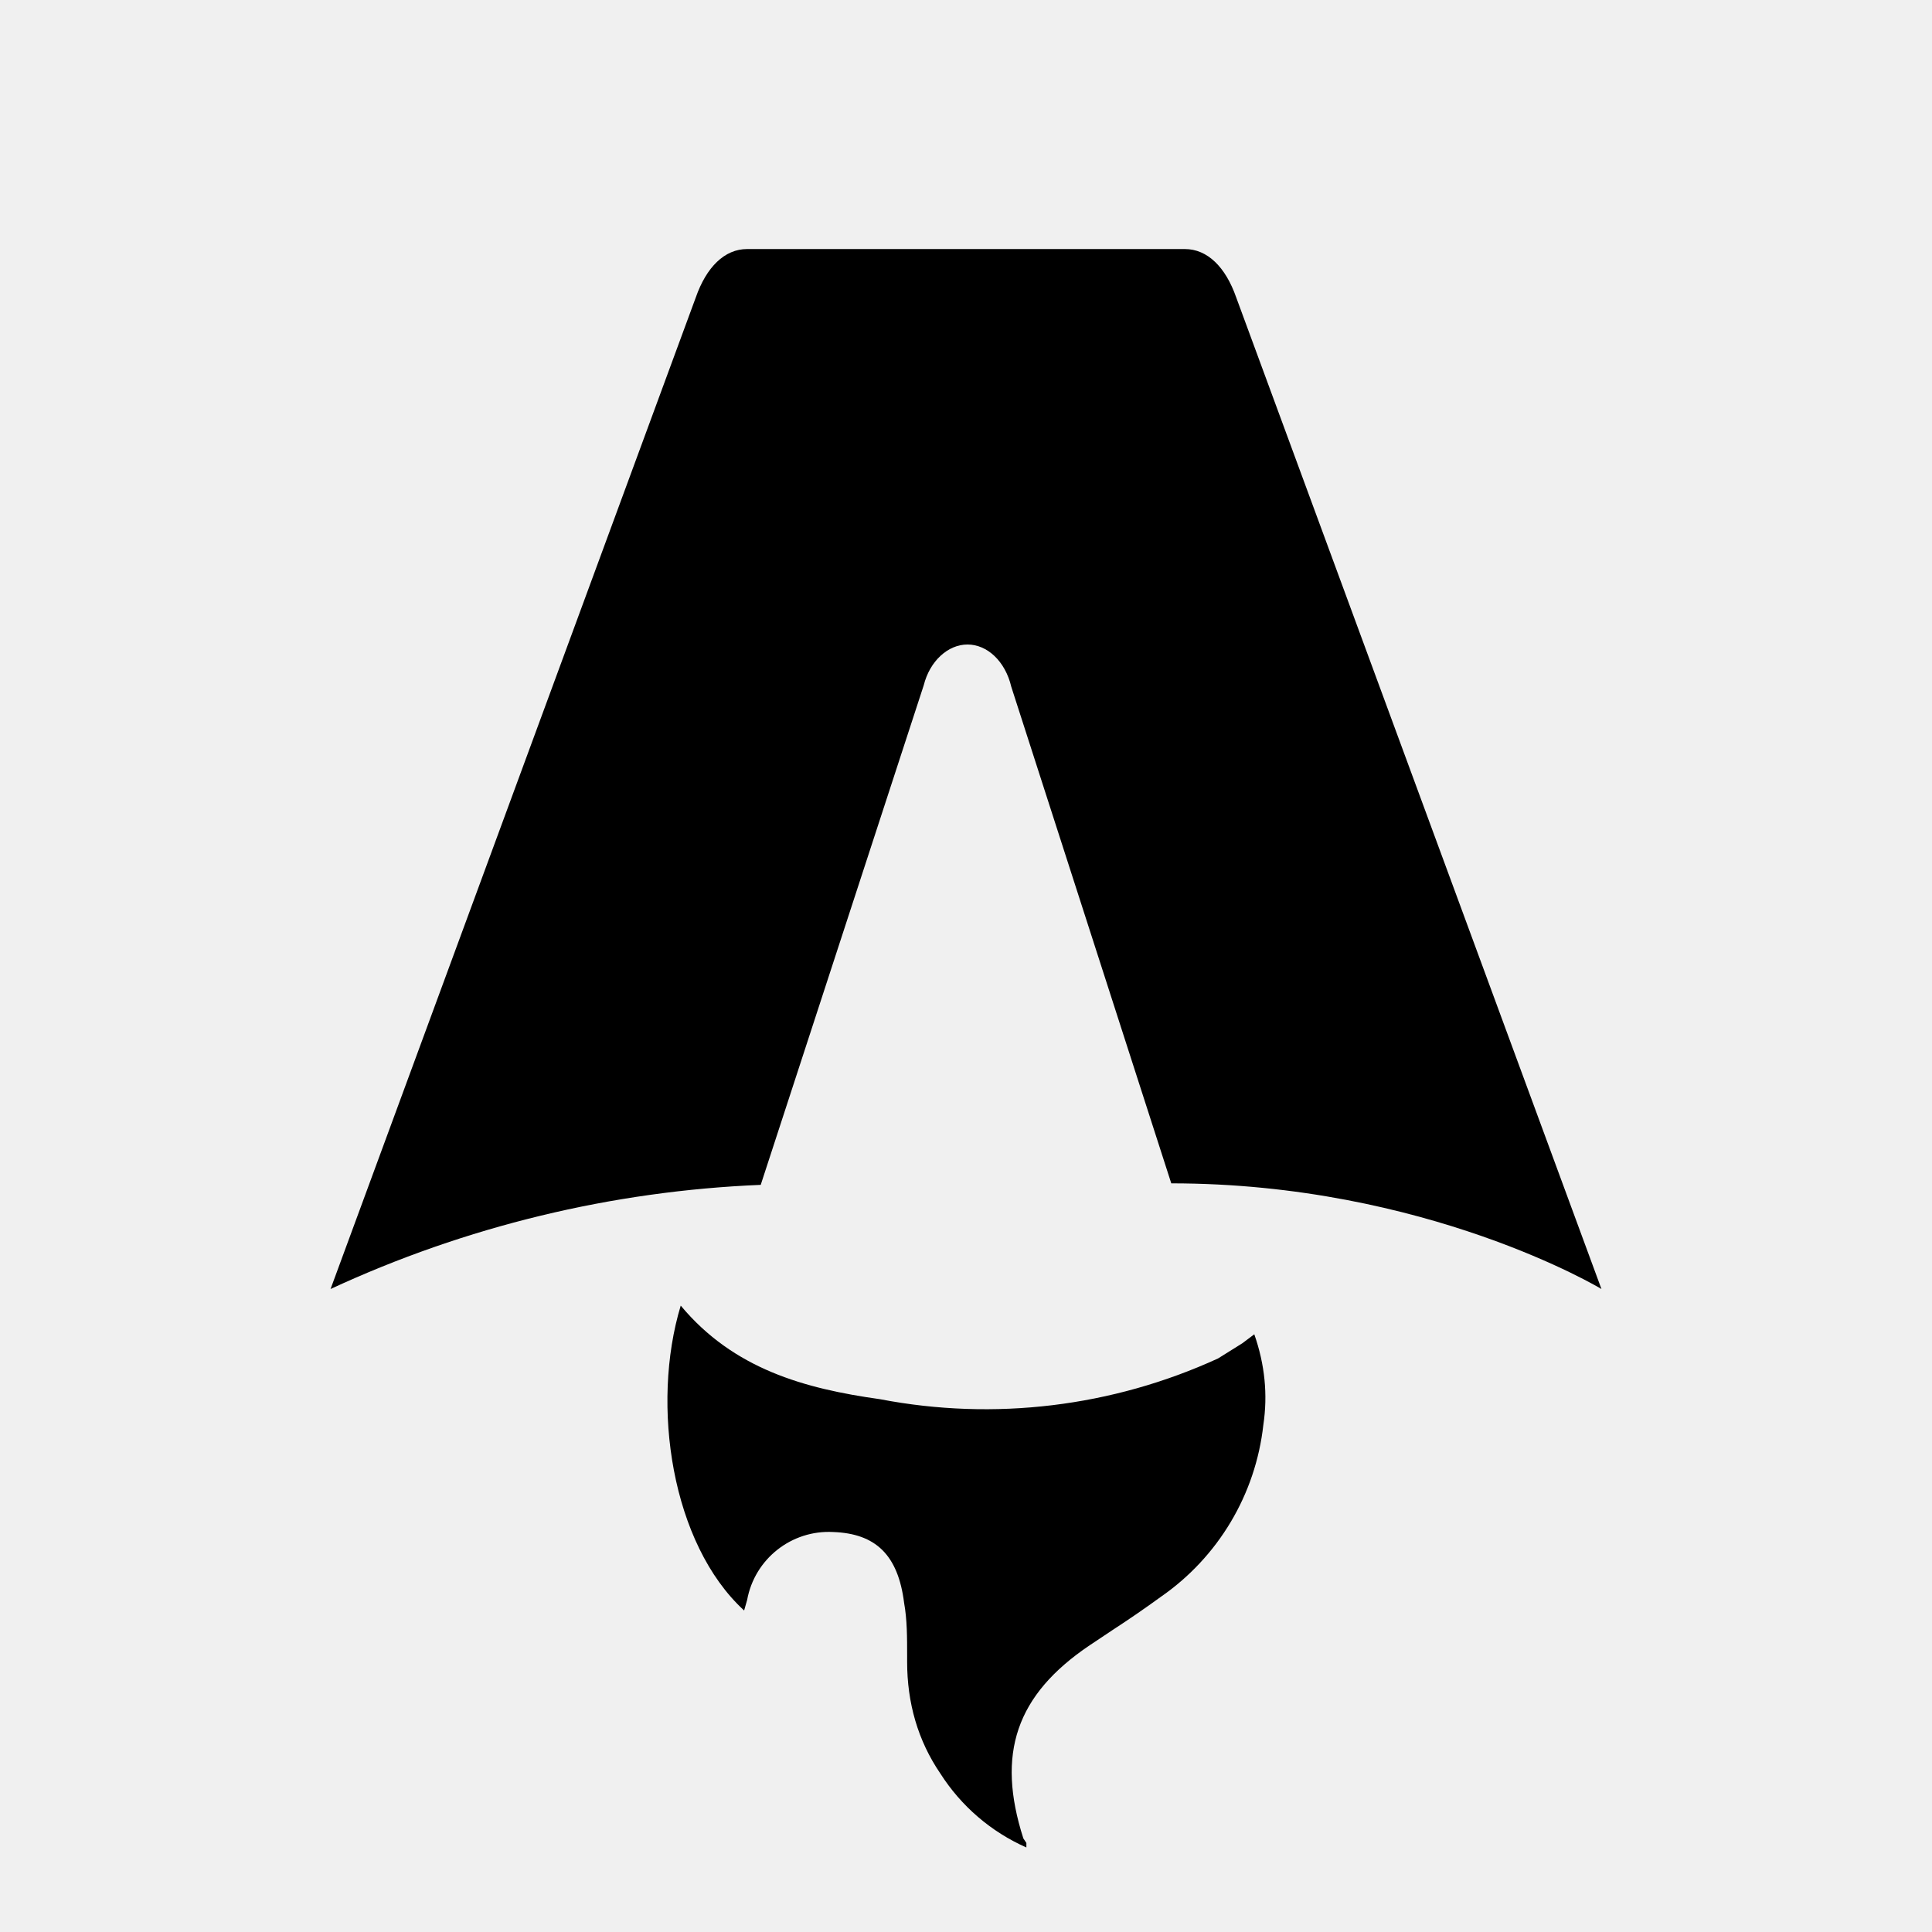
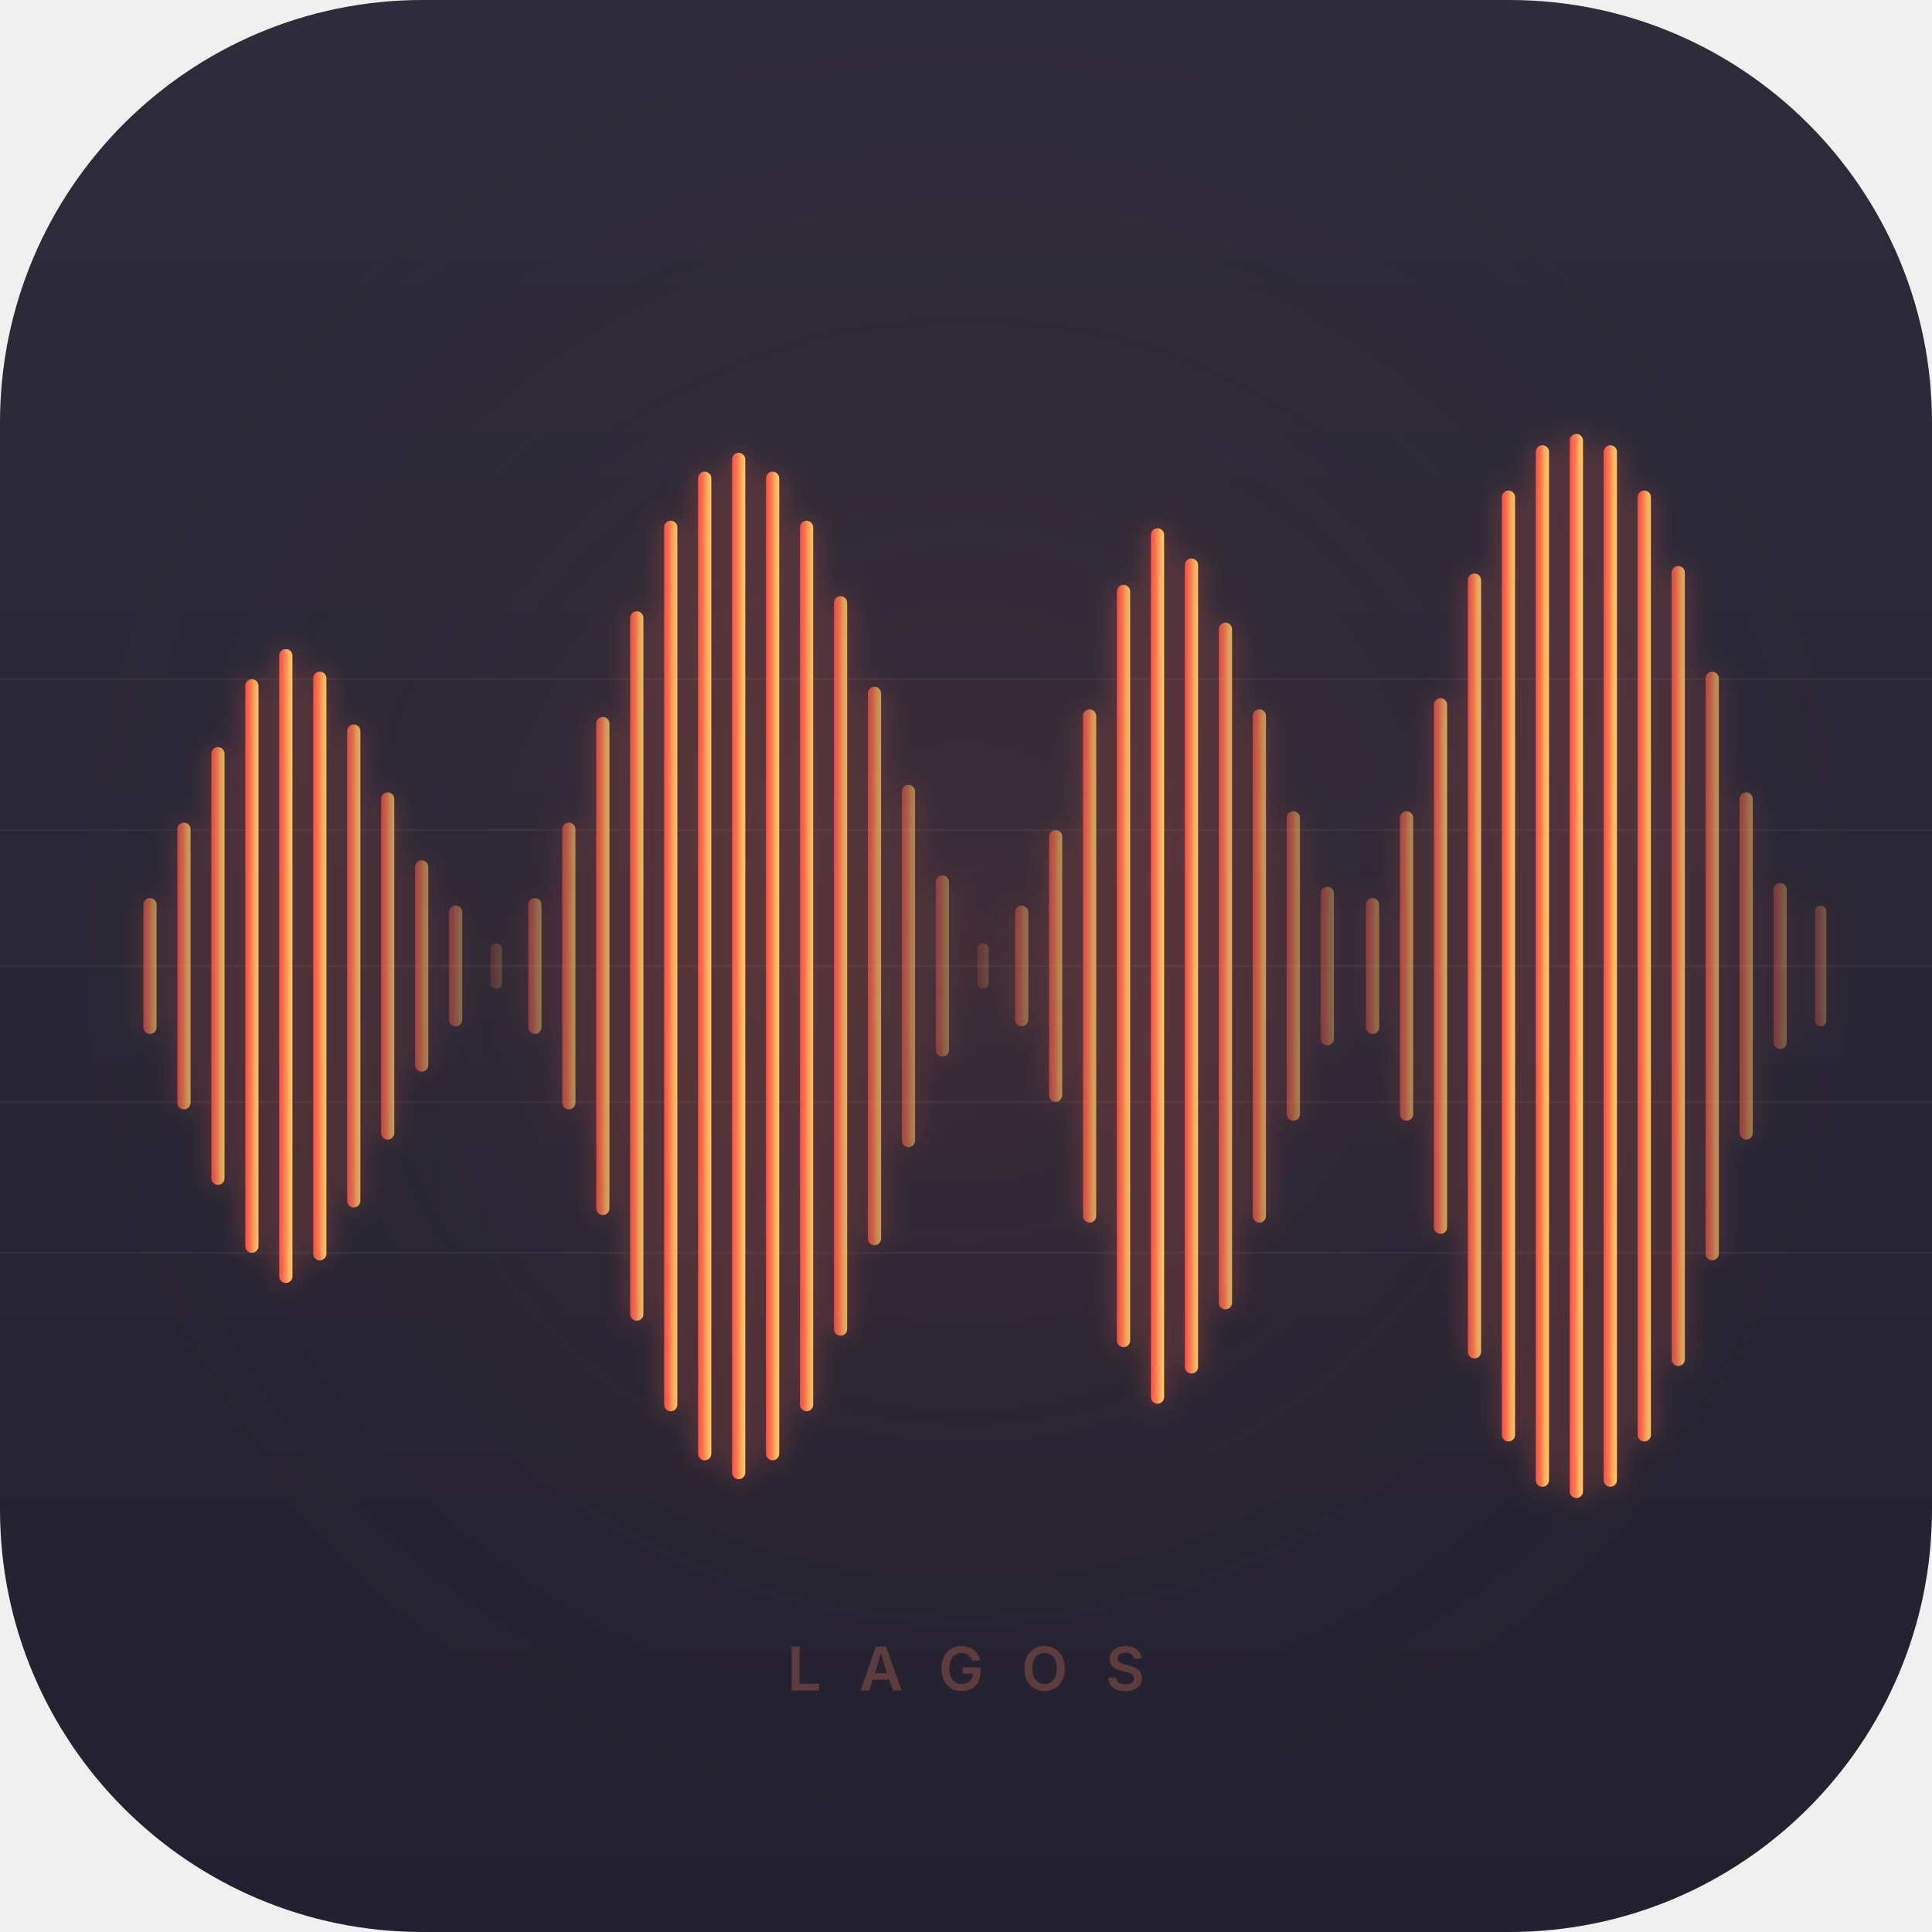
- <svg xmlns="http://www.w3.org/2000/svg" fill="none" viewBox="0 0 128 128">
-   <path d="M50.4 78.5a75.1 75.1 0 0 0-28.5 6.9l24.2-65.7c.7-2 1.9-3.2 3.4-3.2h29c1.5 0 2.7 1.2 3.4 3.2l24.2 65.7s-11.6-7-28.5-7L67 45.5c-.4-1.7-1.6-2.8-2.9-2.8-1.3 0-2.5 1.1-2.9 2.7L50.4 78.5Zm-1.1 28.2Zm-4.2-20.2c-2 6.6-.6 15.8 4.2 20.2a17.5 17.5 0 0 1 .2-.7 5.5 5.5 0 0 1 5.7-4.5c2.8.1 4.3 1.5 4.7 4.7.2 1.1.2 2.3.2 3.5v.4c0 2.7.7 5.2 2.2 7.4a13 13 0 0 0 5.7 4.9v-.3l-.2-.3c-1.8-5.6-.5-9.5 4.4-12.8l1.5-1a73 73 0 0 0 3.2-2.2 16 16 0 0 0 6.8-11.4c.3-2 .1-4-.6-6l-.8.6-1.6 1a37 37 0 0 1-22.4 2.7c-5-.7-9.7-2-13.2-6.2Z" />
-   <style>
-         path { fill: #000; }
-         @media (prefers-color-scheme: dark) {
-             path { fill: #FFF; }
-         }
-     </style>
+ <svg xmlns="http://www.w3.org/2000/svg" viewBox="0 0 512 512" width="512" height="512">
+   <defs>
+     <linearGradient id="wg" x1="0%" y1="0%" x2="100%" y2="0%">
+       <stop offset="0%" style="stop-color:#FF4F44" />
+       <stop offset="40%" style="stop-color:#FF7A50" />
+       <stop offset="70%" style="stop-color:#FFB05C" />
+       <stop offset="100%" style="stop-color:#FFC96B" />
+     </linearGradient>
+     <filter id="gl">
+       <feGaussianBlur stdDeviation="3.5" result="b" />
+       <feFlood flood-color="#FF6A4A" flood-opacity="0.45" result="color" />
+       <feComposite in="color" in2="b" operator="in" result="coloredBlur" />
+       <feMerge>
+         <feMergeNode in="coloredBlur" />
+         <feMergeNode in="SourceGraphic" />
+       </feMerge>
+     </filter>
+     <clipPath id="ic">
+       <rect x="0" y="0" width="512" height="512" rx="112" ry="112" />
+     </clipPath>
+     <linearGradient id="bg" x1="0%" y1="0%" x2="0%" y2="100%">
+       <stop offset="0%" style="stop-color:#2E2B3A" />
+       <stop offset="100%" style="stop-color:#232130" />
+     </linearGradient>
+   </defs>
+   <rect width="512" height="512" rx="112" ry="112" fill="url(#bg)" />
+   <radialGradient id="rg" cx="50%" cy="48%" r="50%">
+     <stop offset="0%" style="stop-color:#FF6A4A; stop-opacity:0.1" />
+     <stop offset="100%" style="stop-color:#232130; stop-opacity:0" />
+   </radialGradient>
+   <rect width="512" height="512" rx="112" ry="112" fill="url(#rg)" />
+   <g opacity="0.05" clip-path="url(#ic)">
+     <line x1="0" y1="180" x2="512" y2="180" stroke="#fff" stroke-width="0.5" />
+     <line x1="0" y1="220" x2="512" y2="220" stroke="#fff" stroke-width="0.5" />
+     <line x1="0" y1="256" x2="512" y2="256" stroke="#fff" stroke-width="0.5" />
+     <line x1="0" y1="292" x2="512" y2="292" stroke="#fff" stroke-width="0.5" />
+     <line x1="0" y1="332" x2="512" y2="332" stroke="#fff" stroke-width="0.5" />
+   </g>
+   <g filter="url(#gl)" clip-path="url(#ic)">
+     <rect x="38" y="238" width="3.5" height="36" rx="1.75" fill="url(#wg)" opacity="0.6" />
+     <rect x="47" y="218" width="3.5" height="76" rx="1.75" fill="url(#wg)" opacity="0.72" />
+     <rect x="56" y="198" width="3.5" height="116" rx="1.75" fill="url(#wg)" opacity="0.85" />
+     <rect x="65" y="180" width="3.5" height="152" rx="1.75" fill="url(#wg)" opacity="0.95" />
+     <rect x="74" y="172" width="3.5" height="168" rx="1.75" fill="url(#wg)" />
+     <rect x="83" y="178" width="3.5" height="156" rx="1.75" fill="url(#wg)" opacity="0.95" />
+     <rect x="92" y="192" width="3.5" height="128" rx="1.75" fill="url(#wg)" opacity="0.82" />
+     <rect x="101" y="210" width="3.5" height="92" rx="1.75" fill="url(#wg)" opacity="0.7" />
+     <rect x="110" y="228" width="3.5" height="56" rx="1.75" fill="url(#wg)" opacity="0.55" />
+     <rect x="119" y="240" width="3.5" height="32" rx="1.75" fill="url(#wg)" opacity="0.4" />
+     <rect x="130" y="250" width="3" height="12" rx="1.5" fill="url(#wg)" opacity="0.2" />
+     <rect x="140" y="238" width="3.5" height="36" rx="1.75" fill="url(#wg)" opacity="0.45" />
+     <rect x="149" y="218" width="3.5" height="76" rx="1.75" fill="url(#wg)" opacity="0.6" />
+     <rect x="158" y="190" width="3.5" height="132" rx="1.75" fill="url(#wg)" opacity="0.78" />
+     <rect x="167" y="162" width="3.5" height="188" rx="1.75" fill="url(#wg)" opacity="0.9" />
+     <rect x="176" y="138" width="3.5" height="236" rx="1.75" fill="url(#wg)" opacity="0.96" />
+     <rect x="185" y="125" width="3.5" height="262" rx="1.75" fill="url(#wg)" />
+     <rect x="194" y="120" width="3.5" height="272" rx="1.75" fill="url(#wg)" />
+     <rect x="203" y="125" width="3.5" height="262" rx="1.75" fill="url(#wg)" />
+     <rect x="212" y="138" width="3.5" height="236" rx="1.75" fill="url(#wg)" opacity="0.95" />
+     <rect x="221" y="158" width="3.5" height="196" rx="1.75" fill="url(#wg)" opacity="0.85" />
+     <rect x="230" y="182" width="3.5" height="148" rx="1.75" fill="url(#wg)" opacity="0.7" />
+     <rect x="239" y="208" width="3.5" height="96" rx="1.75" fill="url(#wg)" opacity="0.55" />
+     <rect x="248" y="232" width="3.5" height="48" rx="1.75" fill="url(#wg)" opacity="0.4" />
+     <rect x="259" y="250" width="3" height="12" rx="1.5" fill="url(#wg)" opacity="0.2" />
+     <rect x="269" y="240" width="3.5" height="32" rx="1.75" fill="url(#wg)" opacity="0.42" />
+     <rect x="278" y="220" width="3.5" height="72" rx="1.75" fill="url(#wg)" opacity="0.6" />
+     <rect x="287" y="188" width="3.5" height="136" rx="1.75" fill="url(#wg)" opacity="0.78" />
+     <rect x="296" y="155" width="3.5" height="202" rx="1.75" fill="url(#wg)" opacity="0.92" />
+     <rect x="305" y="140" width="3.5" height="232" rx="1.75" fill="url(#wg)" />
+     <rect x="314" y="148" width="3.5" height="216" rx="1.75" fill="url(#wg)" opacity="0.95" />
+     <rect x="323" y="165" width="3.5" height="182" rx="1.75" fill="url(#wg)" opacity="0.82" />
+     <rect x="332" y="188" width="3.5" height="136" rx="1.75" fill="url(#wg)" opacity="0.68" />
+     <rect x="341" y="215" width="3.5" height="82" rx="1.75" fill="url(#wg)" opacity="0.52" />
+     <rect x="350" y="235" width="3.5" height="42" rx="1.75" fill="url(#wg)" opacity="0.38" />
+     <rect x="362" y="238" width="3.5" height="36" rx="1.75" fill="url(#wg)" opacity="0.42" />
+     <rect x="371" y="215" width="3.5" height="82" rx="1.75" fill="url(#wg)" opacity="0.58" />
+     <rect x="380" y="185" width="3.5" height="142" rx="1.75" fill="url(#wg)" opacity="0.74" />
+     <rect x="389" y="152" width="3.5" height="208" rx="1.75" fill="url(#wg)" opacity="0.88" />
+     <rect x="398" y="130" width="3.5" height="252" rx="1.75" fill="url(#wg)" opacity="0.96" />
+     <rect x="407" y="118" width="3.5" height="276" rx="1.75" fill="url(#wg)" />
+     <rect x="416" y="115" width="3.5" height="282" rx="1.75" fill="url(#wg)" />
+     <rect x="425" y="118" width="3.5" height="276" rx="1.75" fill="url(#wg)" />
+     <rect x="434" y="130" width="3.5" height="252" rx="1.75" fill="url(#wg)" opacity="0.95" />
+     <rect x="443" y="150" width="3.5" height="212" rx="1.75" fill="url(#wg)" opacity="0.82" />
+     <rect x="452" y="178" width="3.5" height="156" rx="1.75" fill="url(#wg)" opacity="0.65" />
+     <rect x="461" y="210" width="3.5" height="92" rx="1.75" fill="url(#wg)" opacity="0.5" />
+     <rect x="470" y="234" width="3.5" height="44" rx="1.75" fill="url(#wg)" opacity="0.35" />
+     <rect x="481" y="240" width="3" height="32" rx="1.5" fill="url(#wg)" opacity="0.3" />
+   </g>
+   <text x="256" y="448" text-anchor="middle" font-family="'SF Pro Display', 'Helvetica Neue', sans-serif" font-size="16" font-weight="600" letter-spacing="10" fill="#FF8A5C" opacity="0.25">LAGOS</text>
</svg>
